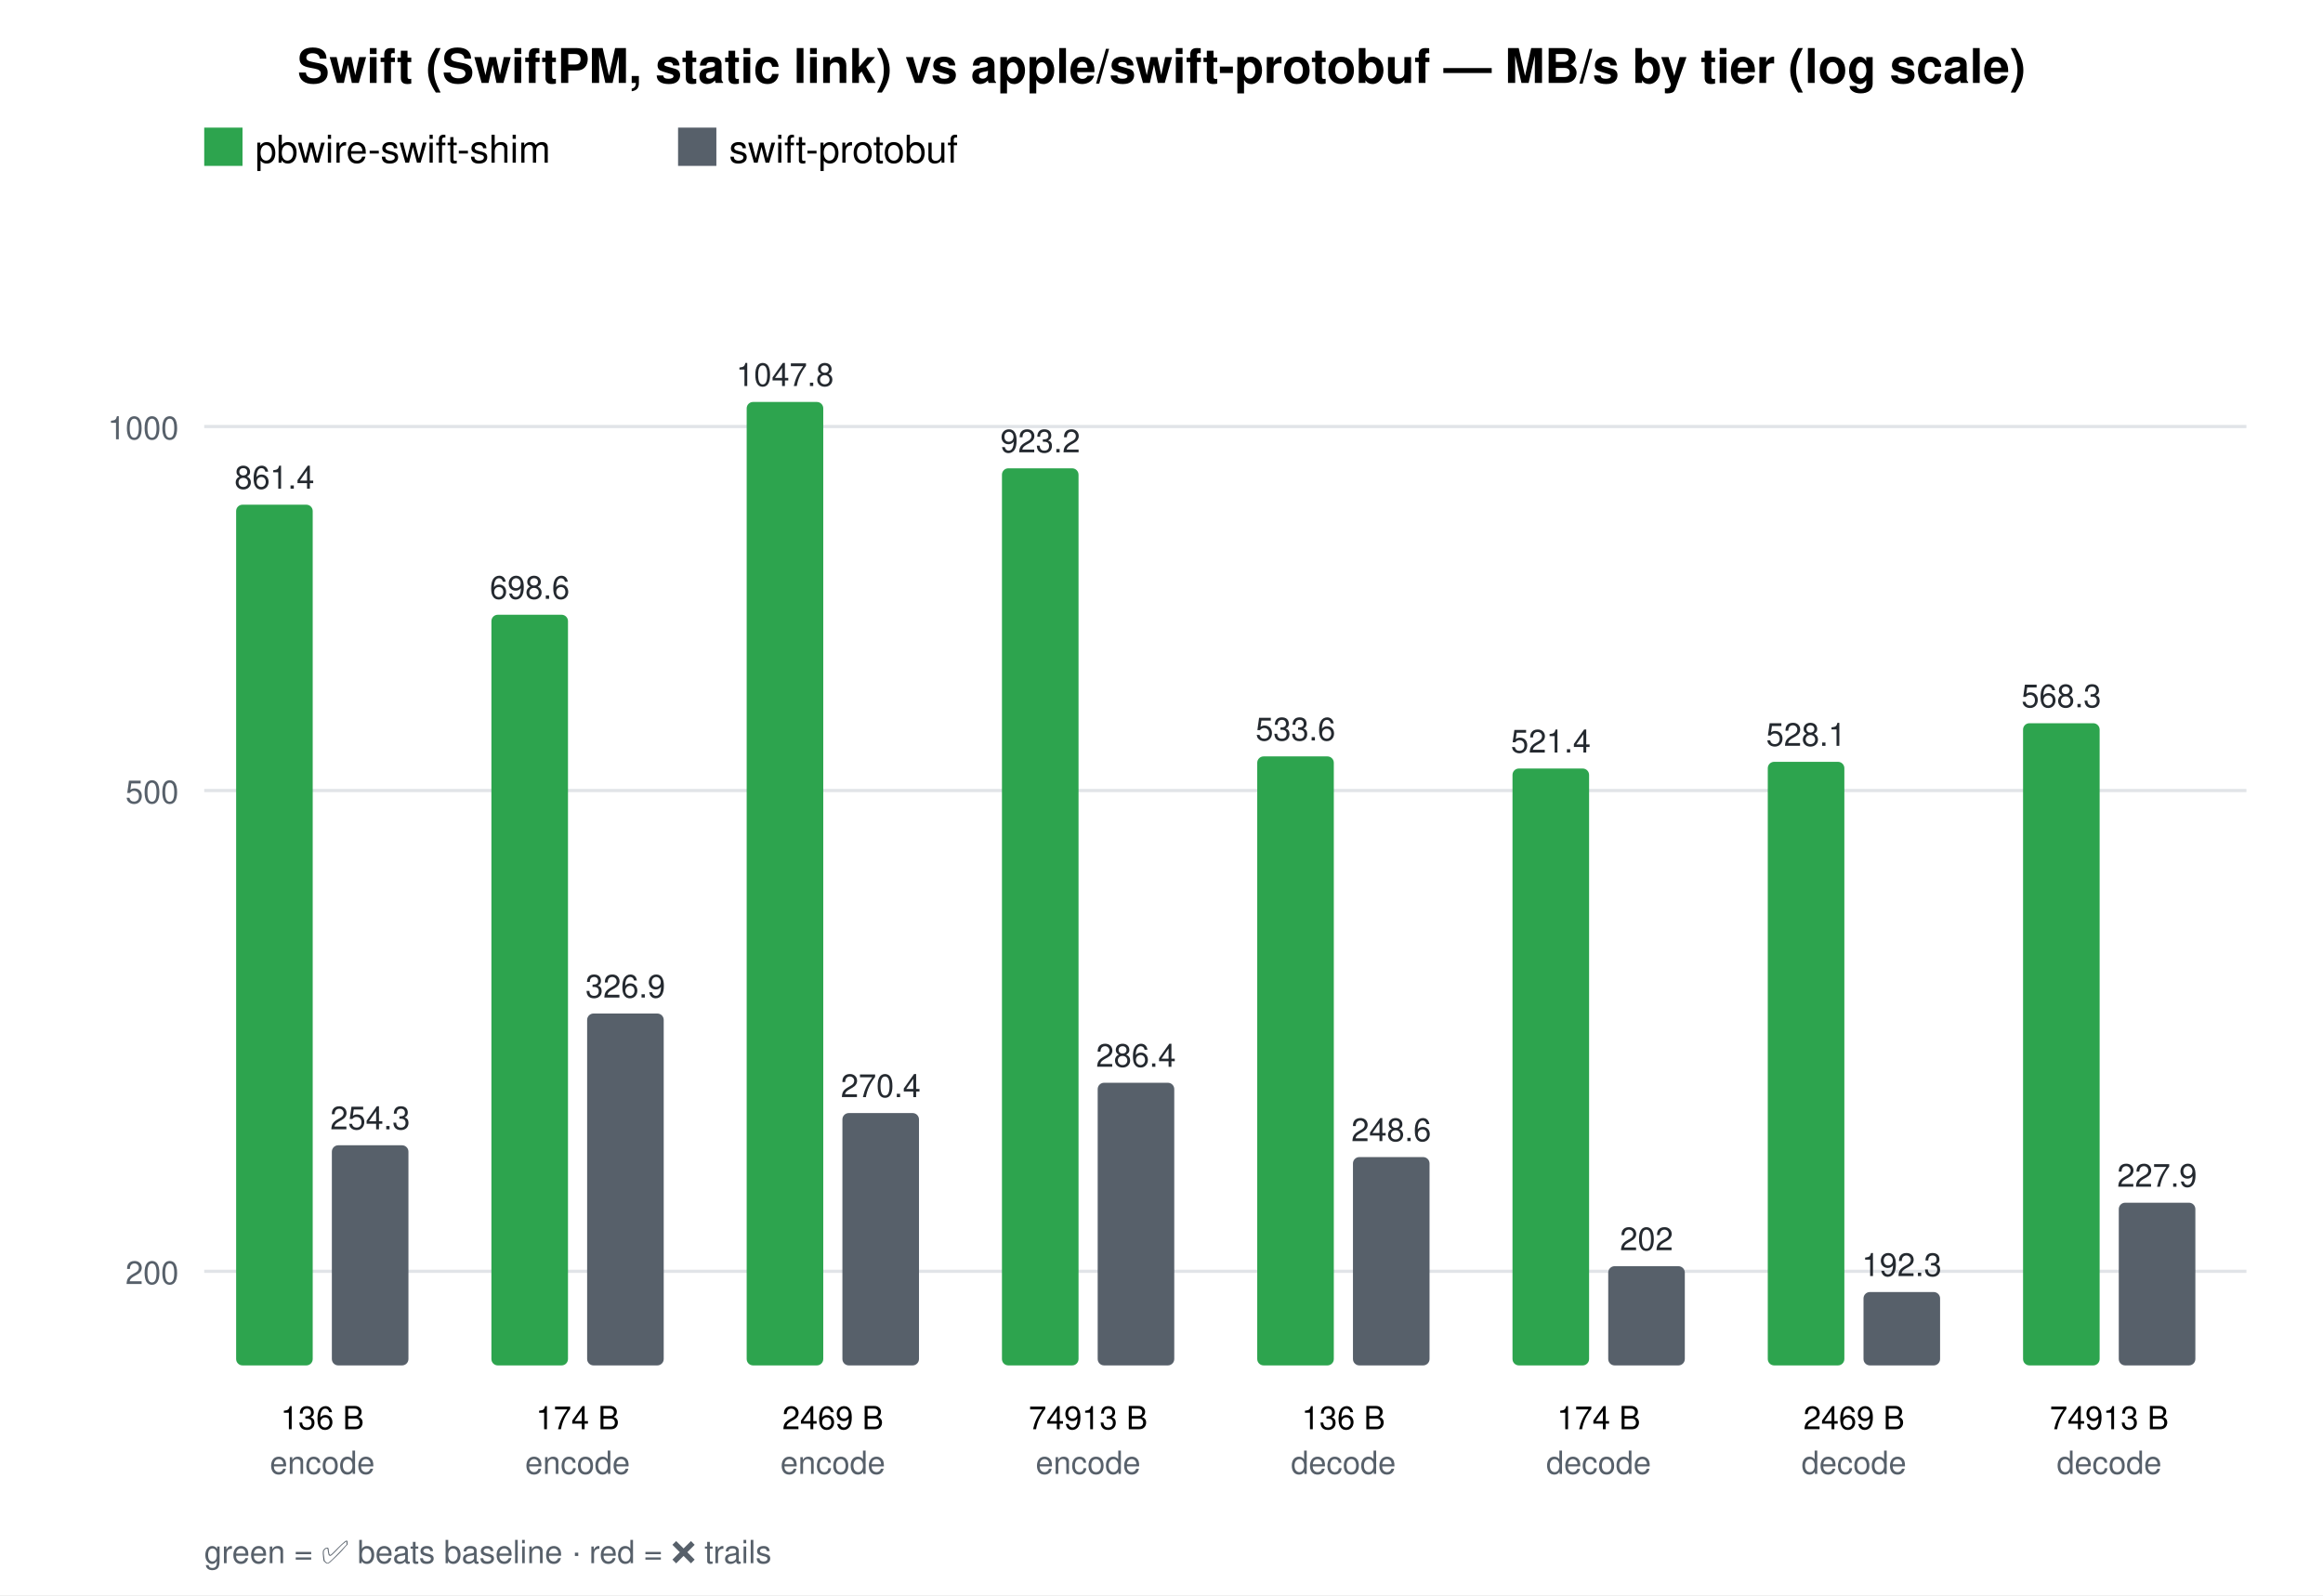
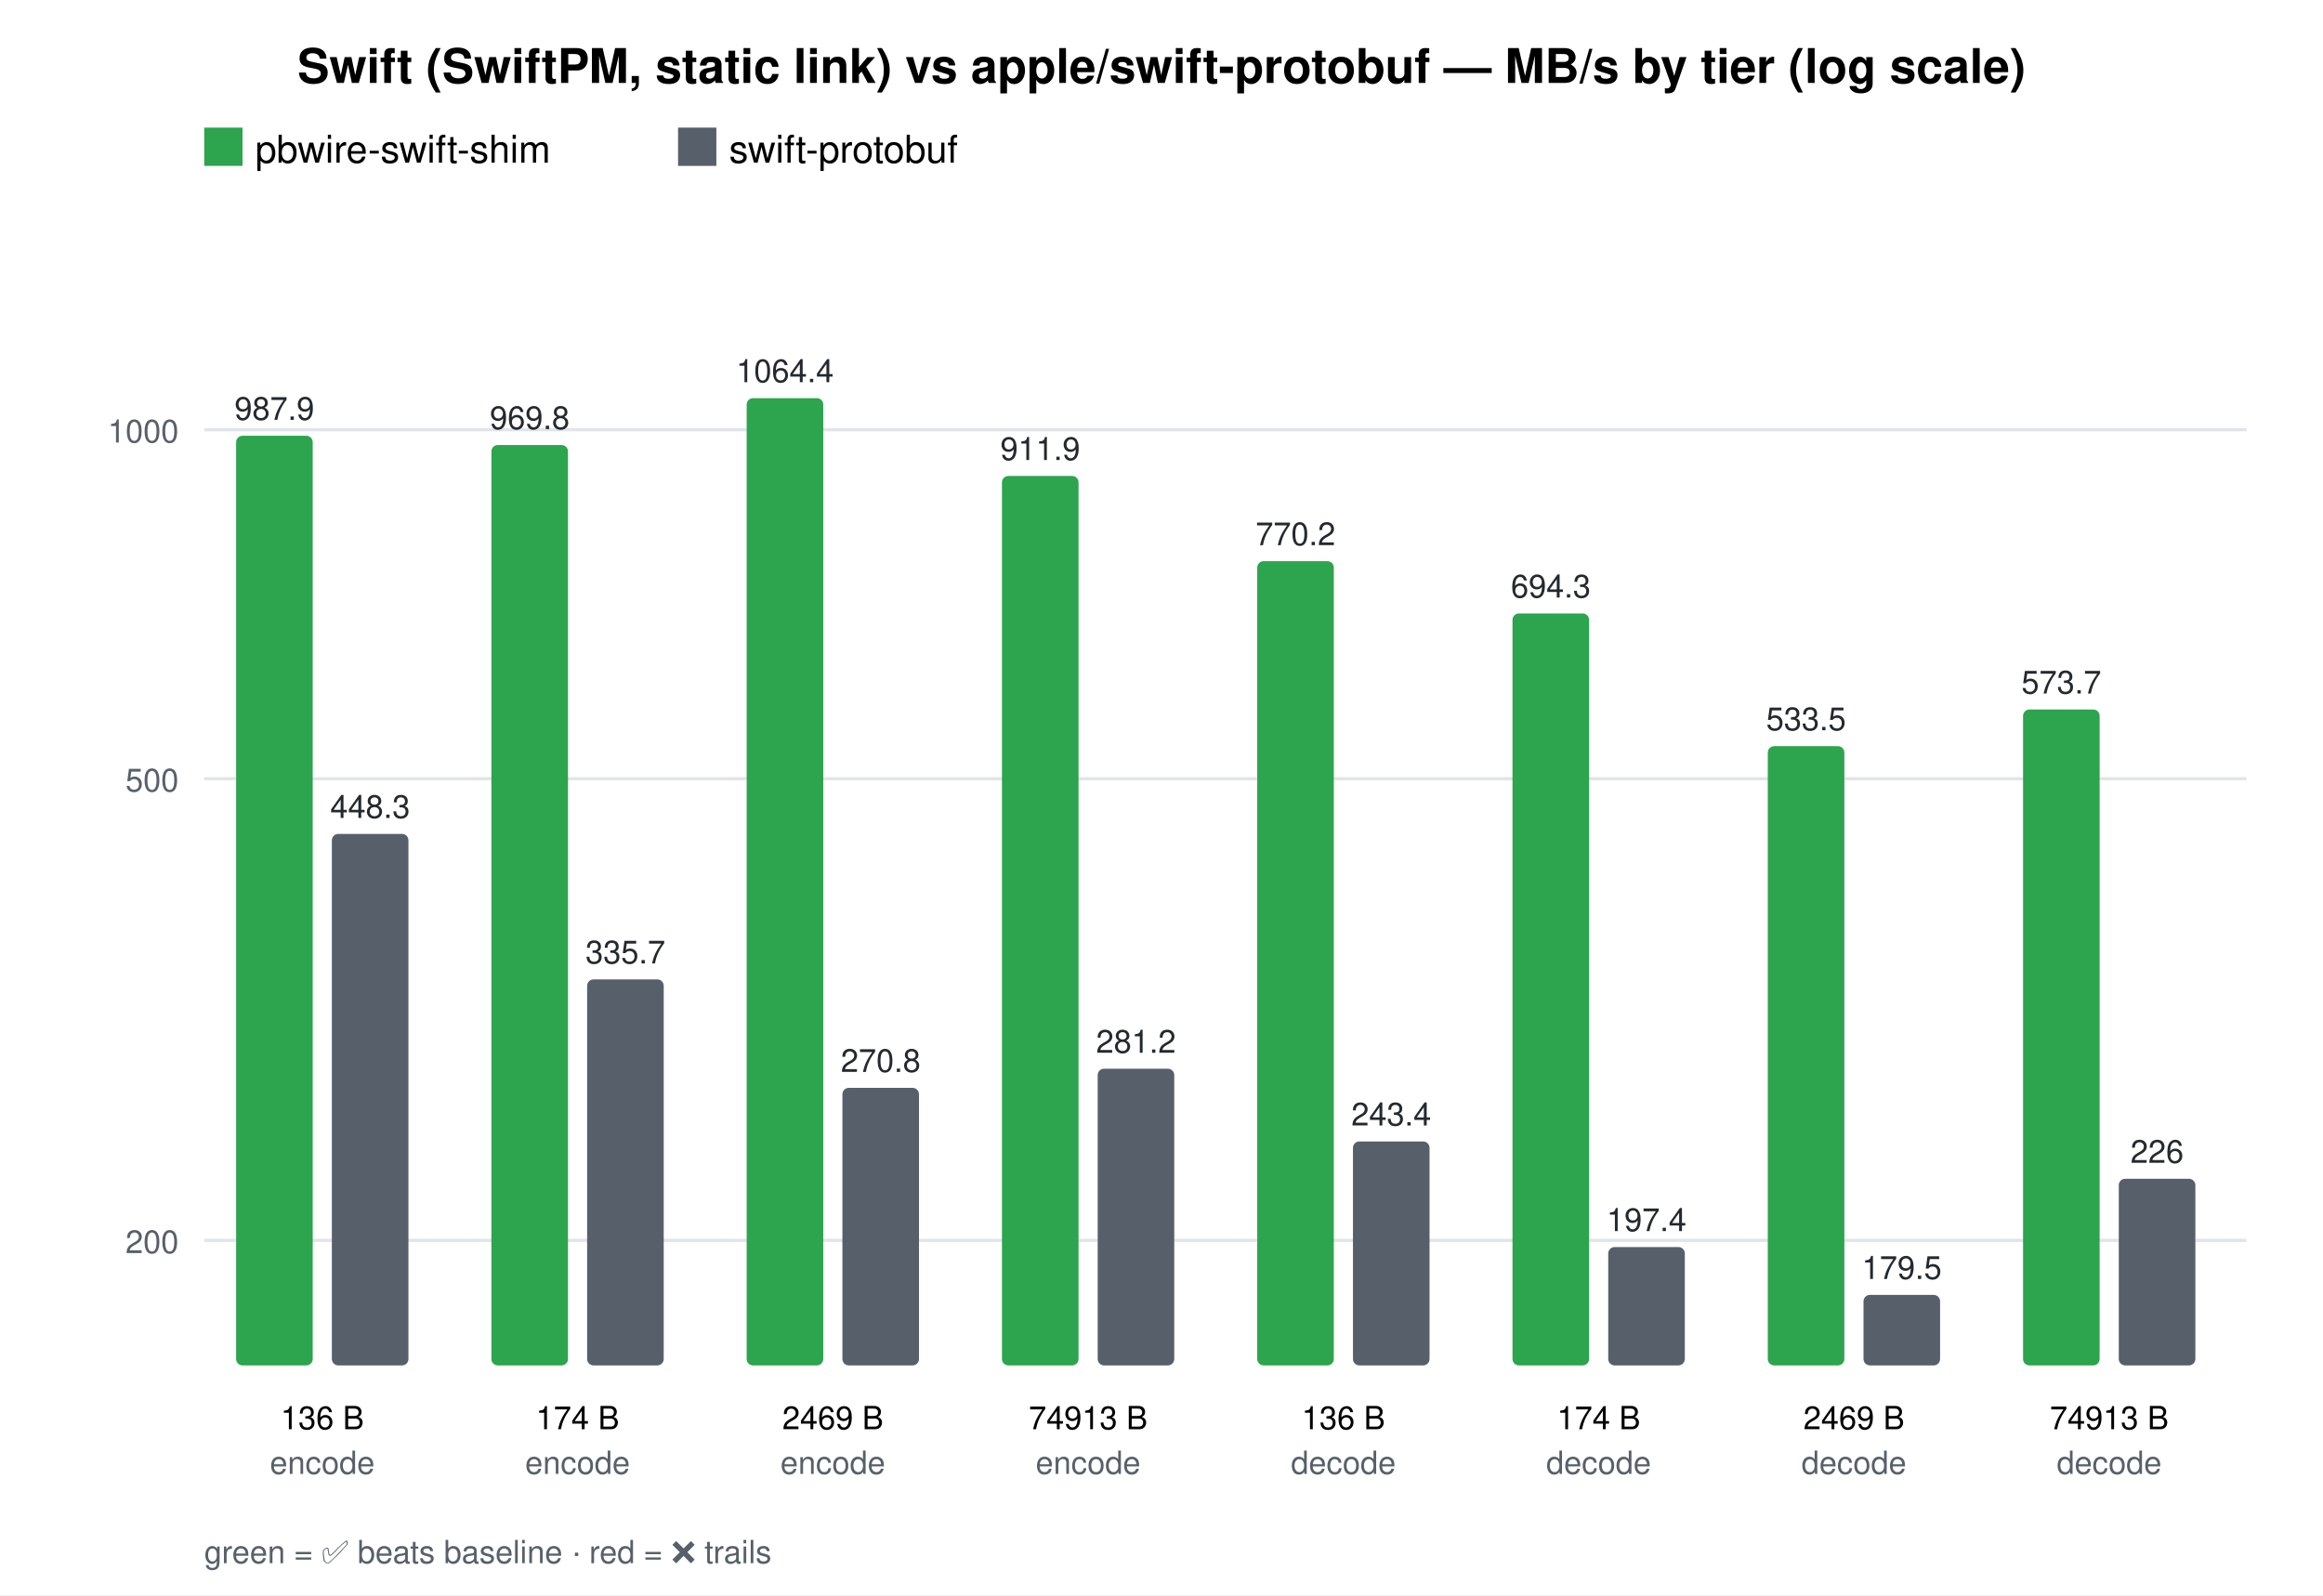
<svg xmlns="http://www.w3.org/2000/svg" width="728" height="500" font-family="Helvetica, Arial, sans-serif">
  <rect width="728" height="500" fill="#ffffff" />
  <text x="364.0" y="26" text-anchor="middle" font-size="15" font-weight="bold">Swift (SwiftPM, static link) vs apple/swift-protobuf — MB/s by tier (log scale)</text>
  <rect x="64" y="40" width="12" height="12" fill="#2da44e" />
  <text x="80" y="51" font-size="12">pbwire-swift-shim</text>
  <rect x="212.5" y="40" width="12" height="12" fill="#57606a" />
  <text x="228.5" y="51" font-size="12">swift-protobuf</text>
-   <line x1="64" y1="398.5" x2="704" y2="398.5" stroke="#e1e4e8" />
-   <text x="56" y="402.5" text-anchor="end" font-size="10" fill="#57606a">200</text>
-   <line x1="64" y1="247.8" x2="704" y2="247.8" stroke="#e1e4e8" />
-   <text x="56" y="251.8" text-anchor="end" font-size="10" fill="#57606a">500</text>
-   <line x1="64" y1="133.7" x2="704" y2="133.7" stroke="#e1e4e8" />
-   <text x="56" y="137.7" text-anchor="end" font-size="10" fill="#57606a">1000</text>
+   <line x1="64" y1="388.8" x2="704" y2="388.8" stroke="#e1e4e8" />
+   <text x="56" y="392.8" text-anchor="end" font-size="10" fill="#57606a">200</text>
+   <line x1="64" y1="244.1" x2="704" y2="244.1" stroke="#e1e4e8" />
+   <text x="56" y="248.1" text-anchor="end" font-size="10" fill="#57606a">500</text>
+   <line x1="64" y1="134.7" x2="704" y2="134.7" stroke="#e1e4e8" />
+   <text x="56" y="138.7" text-anchor="end" font-size="10" fill="#57606a">1000</text>
  <text x="101.0" y="448" text-anchor="middle" font-size="10">136 B</text>
  <text x="101.0" y="462" text-anchor="middle" font-size="10" fill="#57606a">encode</text>
-   <rect x="74.0" y="158.2" width="24" height="269.8" rx="2" fill="#2da44e" />
-   <text x="86.0" y="153.2" text-anchor="middle" font-size="10" fill="#24292f">861.4</text>
-   <rect x="104.0" y="359.0" width="24" height="69.0" rx="2" fill="#57606a" />
-   <text x="116.0" y="354.0" text-anchor="middle" font-size="10" fill="#24292f">254.3</text>
+   <rect x="74.0" y="136.6" width="24" height="291.4" rx="2" fill="#2da44e" />
+   <text x="86.0" y="131.6" text-anchor="middle" font-size="10" fill="#24292f">987.9</text>
+   <rect x="104.0" y="261.4" width="24" height="166.6" rx="2" fill="#57606a" />
+   <text x="116.0" y="256.4" text-anchor="middle" font-size="10" fill="#24292f">448.3</text>
  <text x="181.0" y="448" text-anchor="middle" font-size="10">174 B</text>
  <text x="181.0" y="462" text-anchor="middle" font-size="10" fill="#57606a">encode</text>
-   <rect x="154.0" y="192.7" width="24" height="235.3" rx="2" fill="#2da44e" />
-   <text x="166.0" y="187.7" text-anchor="middle" font-size="10" fill="#24292f">698.6</text>
-   <rect x="184.0" y="317.7" width="24" height="110.3" rx="2" fill="#57606a" />
-   <text x="196.0" y="312.7" text-anchor="middle" font-size="10" fill="#24292f">326.9</text>
+   <rect x="154.0" y="139.5" width="24" height="288.5" rx="2" fill="#2da44e" />
+   <text x="166.0" y="134.5" text-anchor="middle" font-size="10" fill="#24292f">969.8</text>
+   <rect x="184.0" y="307.0" width="24" height="121.0" rx="2" fill="#57606a" />
+   <text x="196.0" y="302.0" text-anchor="middle" font-size="10" fill="#24292f">335.7</text>
  <text x="261.0" y="448" text-anchor="middle" font-size="10">2469 B</text>
  <text x="261.0" y="462" text-anchor="middle" font-size="10" fill="#57606a">encode</text>
-   <rect x="234.0" y="126.0" width="24" height="302.0" rx="2" fill="#2da44e" />
-   <text x="246.0" y="121.0" text-anchor="middle" font-size="10" fill="#24292f">1047.8</text>
-   <rect x="264.0" y="348.9" width="24" height="79.1" rx="2" fill="#57606a" />
-   <text x="276.0" y="343.9" text-anchor="middle" font-size="10" fill="#24292f">270.4</text>
+   <rect x="234.0" y="124.8" width="24" height="303.2" rx="2" fill="#2da44e" />
+   <text x="246.0" y="119.8" text-anchor="middle" font-size="10" fill="#24292f">1064.4</text>
+   <rect x="264.0" y="341.0" width="24" height="87.0" rx="2" fill="#57606a" />
+   <text x="276.0" y="336.0" text-anchor="middle" font-size="10" fill="#24292f">270.8</text>
  <text x="341.0" y="448" text-anchor="middle" font-size="10">74913 B</text>
  <text x="341.0" y="462" text-anchor="middle" font-size="10" fill="#57606a">encode</text>
-   <rect x="314.0" y="146.8" width="24" height="281.2" rx="2" fill="#2da44e" />
-   <text x="326.0" y="141.8" text-anchor="middle" font-size="10" fill="#24292f">923.2</text>
-   <rect x="344.0" y="339.4" width="24" height="88.6" rx="2" fill="#57606a" />
-   <text x="356.0" y="334.4" text-anchor="middle" font-size="10" fill="#24292f">286.4</text>
+   <rect x="314.0" y="149.2" width="24" height="278.8" rx="2" fill="#2da44e" />
+   <text x="326.0" y="144.2" text-anchor="middle" font-size="10" fill="#24292f">911.9</text>
+   <rect x="344.0" y="335.0" width="24" height="93.0" rx="2" fill="#57606a" />
+   <text x="356.0" y="330.0" text-anchor="middle" font-size="10" fill="#24292f">281.2</text>
  <text x="421.0" y="448" text-anchor="middle" font-size="10">136 B</text>
  <text x="421.0" y="462" text-anchor="middle" font-size="10" fill="#57606a">decode</text>
-   <rect x="394.0" y="237.1" width="24" height="190.9" rx="2" fill="#2da44e" />
-   <text x="406.0" y="232.1" text-anchor="middle" font-size="10" fill="#24292f">533.6</text>
-   <rect x="424.0" y="362.7" width="24" height="65.3" rx="2" fill="#57606a" />
-   <text x="436.0" y="357.7" text-anchor="middle" font-size="10" fill="#24292f">248.6</text>
+   <rect x="394.0" y="175.9" width="24" height="252.1" rx="2" fill="#2da44e" />
+   <text x="406.0" y="170.9" text-anchor="middle" font-size="10" fill="#24292f">770.2</text>
+   <rect x="424.0" y="357.8" width="24" height="70.2" rx="2" fill="#57606a" />
+   <text x="436.0" y="352.8" text-anchor="middle" font-size="10" fill="#24292f">243.4</text>
  <text x="501.0" y="448" text-anchor="middle" font-size="10">174 B</text>
  <text x="501.0" y="462" text-anchor="middle" font-size="10" fill="#57606a">decode</text>
-   <rect x="474.0" y="240.9" width="24" height="187.1" rx="2" fill="#2da44e" />
-   <text x="486.0" y="235.9" text-anchor="middle" font-size="10" fill="#24292f">521.4</text>
-   <rect x="504.0" y="396.9" width="24" height="31.1" rx="2" fill="#57606a" />
-   <text x="516.0" y="391.9" text-anchor="middle" font-size="10" fill="#24292f">202</text>
+   <rect x="474.0" y="192.3" width="24" height="235.7" rx="2" fill="#2da44e" />
+   <text x="486.0" y="187.3" text-anchor="middle" font-size="10" fill="#24292f">694.3</text>
+   <rect x="504.0" y="390.9" width="24" height="37.1" rx="2" fill="#57606a" />
+   <text x="516.0" y="385.9" text-anchor="middle" font-size="10" fill="#24292f">197.4</text>
  <text x="581.0" y="448" text-anchor="middle" font-size="10">2469 B</text>
  <text x="581.0" y="462" text-anchor="middle" font-size="10" fill="#57606a">decode</text>
-   <rect x="554.0" y="238.8" width="24" height="189.2" rx="2" fill="#2da44e" />
-   <text x="566.0" y="233.8" text-anchor="middle" font-size="10" fill="#24292f">528.1</text>
-   <rect x="584.0" y="405.0" width="24" height="23.0" rx="2" fill="#57606a" />
-   <text x="596.0" y="400.0" text-anchor="middle" font-size="10" fill="#24292f">192.3</text>
+   <rect x="554.0" y="233.9" width="24" height="194.1" rx="2" fill="#2da44e" />
+   <text x="566.0" y="228.9" text-anchor="middle" font-size="10" fill="#24292f">533.5</text>
+   <rect x="584.0" y="405.9" width="24" height="22.1" rx="2" fill="#57606a" />
+   <text x="596.0" y="400.9" text-anchor="middle" font-size="10" fill="#24292f">179.5</text>
  <text x="661.0" y="448" text-anchor="middle" font-size="10">74913 B</text>
  <text x="661.0" y="462" text-anchor="middle" font-size="10" fill="#57606a">decode</text>
-   <rect x="634.0" y="226.7" width="24" height="201.3" rx="2" fill="#2da44e" />
-   <text x="646.0" y="221.7" text-anchor="middle" font-size="10" fill="#24292f">568.3</text>
-   <rect x="664.0" y="377.0" width="24" height="51.0" rx="2" fill="#57606a" />
-   <text x="676.0" y="372.0" text-anchor="middle" font-size="10" fill="#24292f">227.9</text>
+   <rect x="634.0" y="222.4" width="24" height="205.6" rx="2" fill="#2da44e" />
+   <text x="646.0" y="217.4" text-anchor="middle" font-size="10" fill="#24292f">573.7</text>
+   <rect x="664.0" y="369.5" width="24" height="58.5" rx="2" fill="#57606a" />
+   <text x="676.0" y="364.5" text-anchor="middle" font-size="10" fill="#24292f">226</text>
  <text x="64" y="490" font-size="10" fill="#57606a">green = ✅ beats baseline · red = ❌ trails</text>
</svg>
